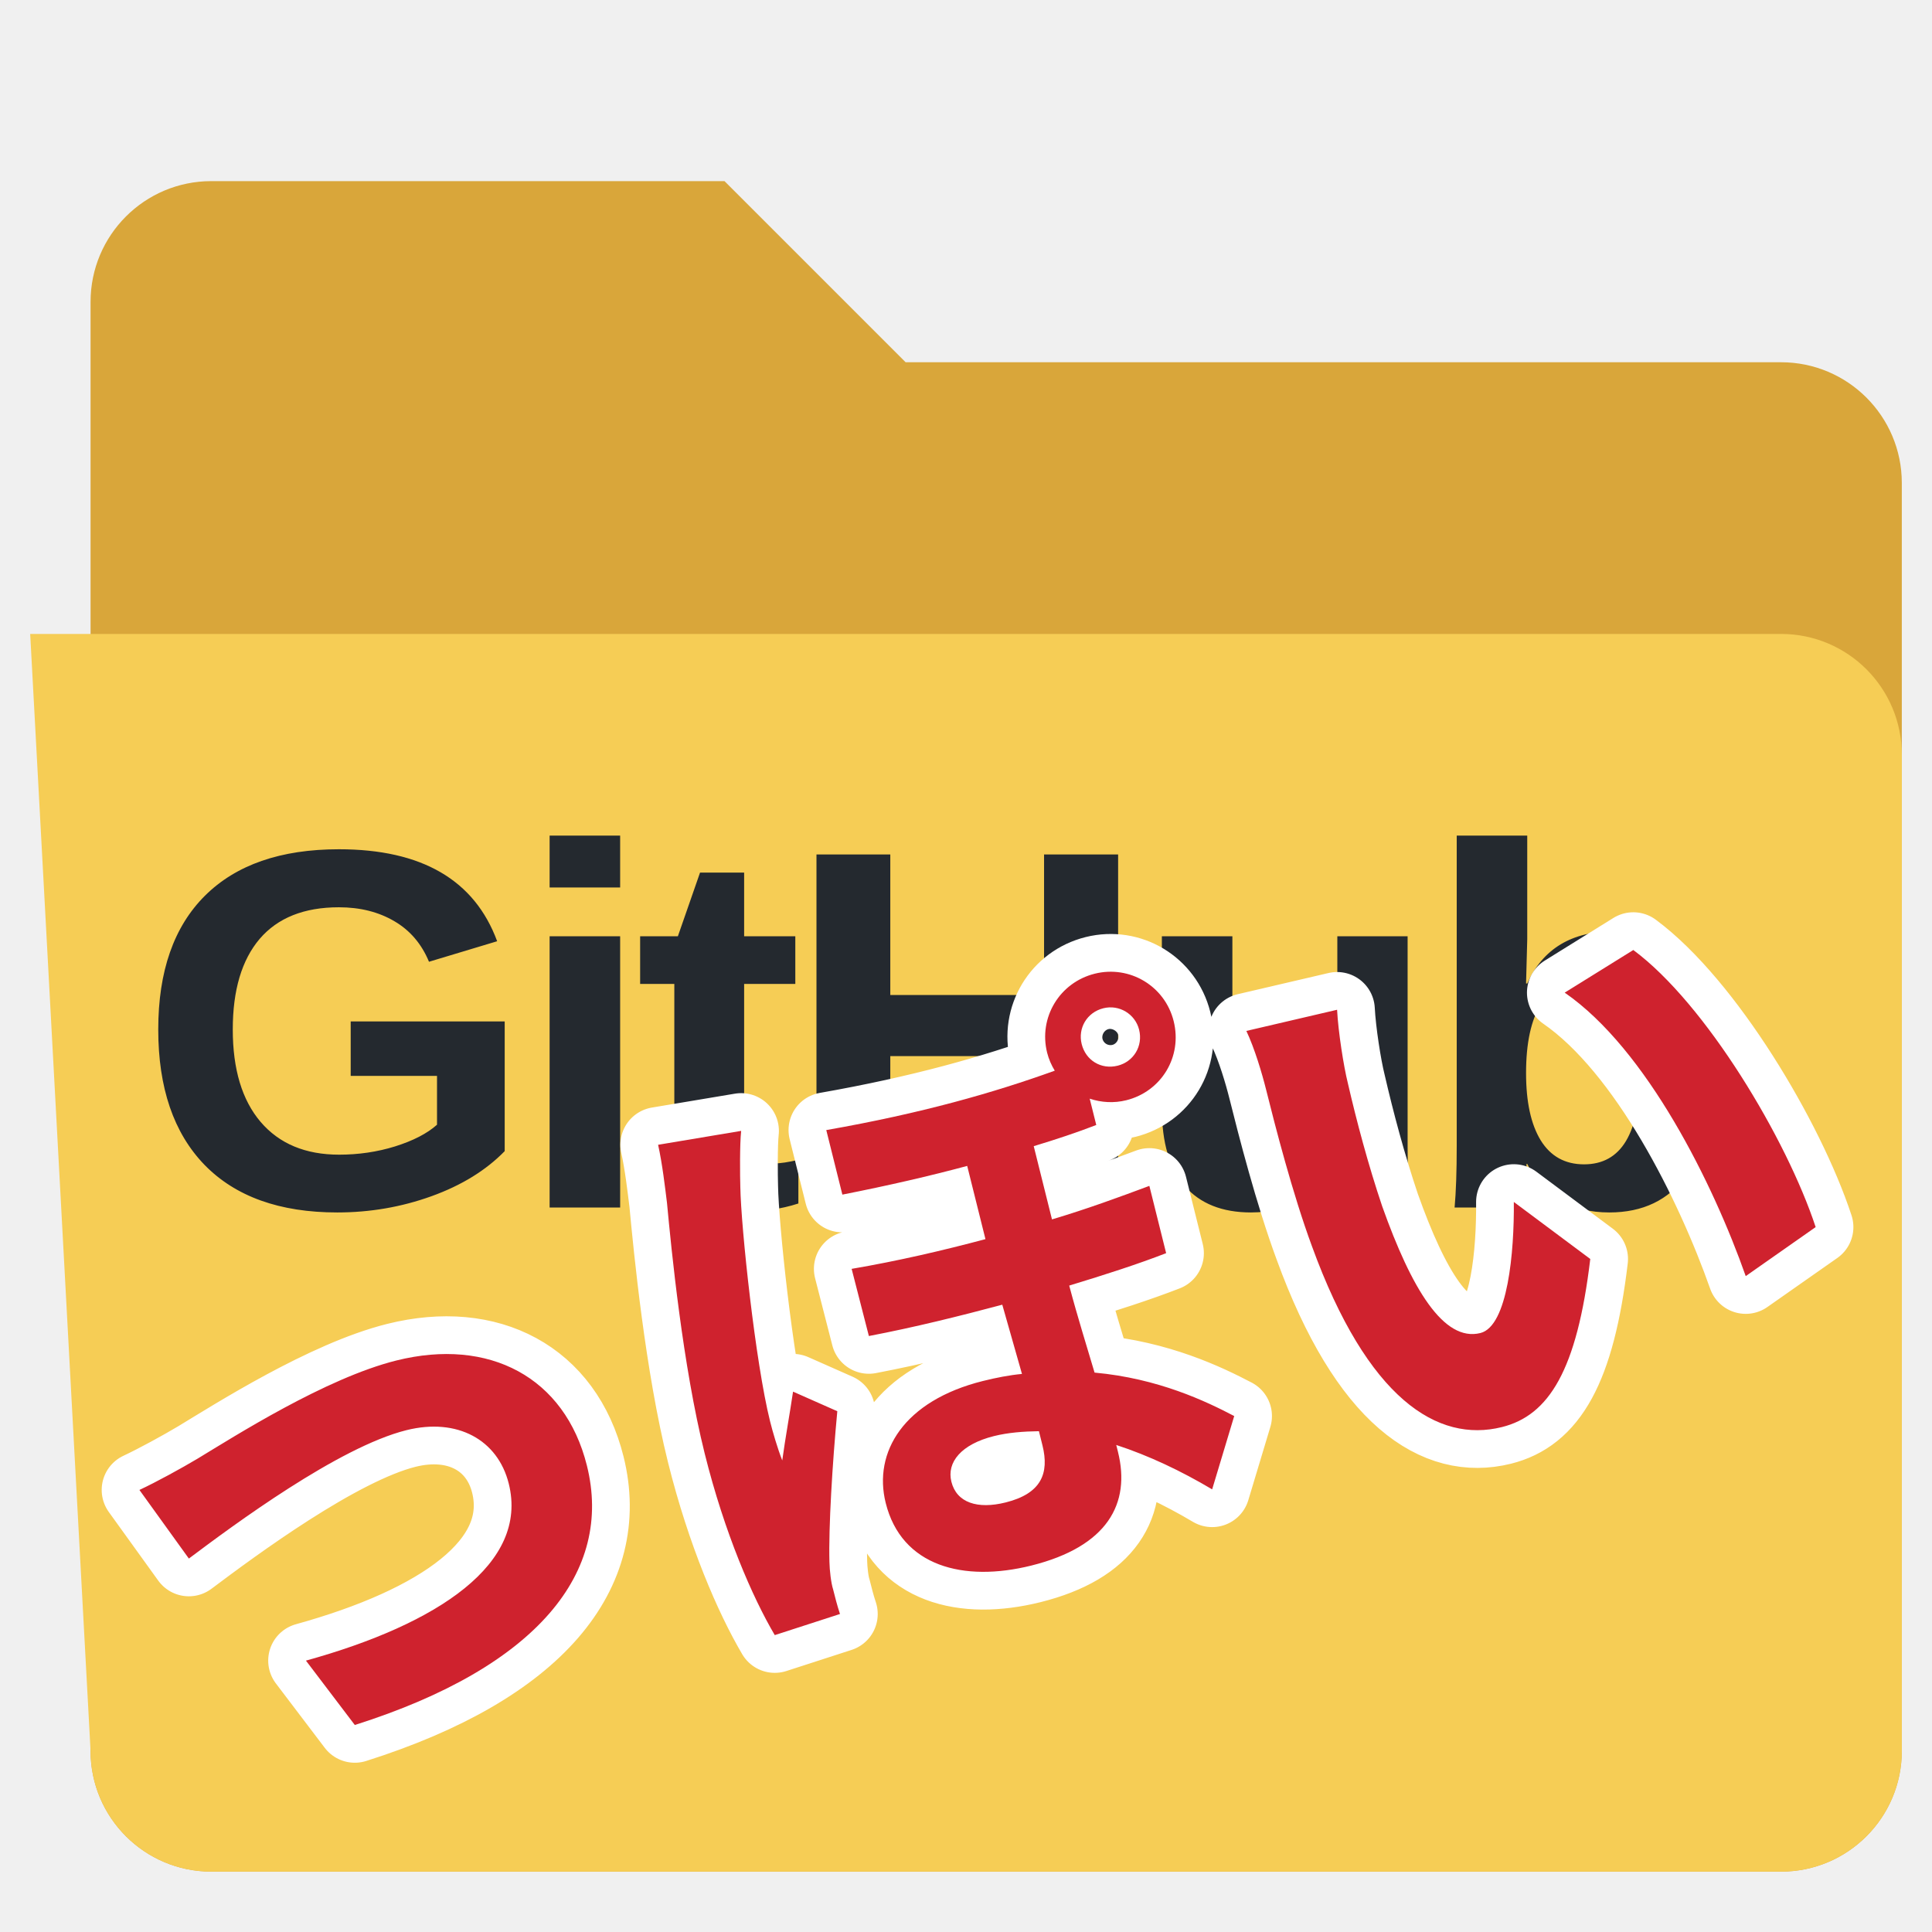
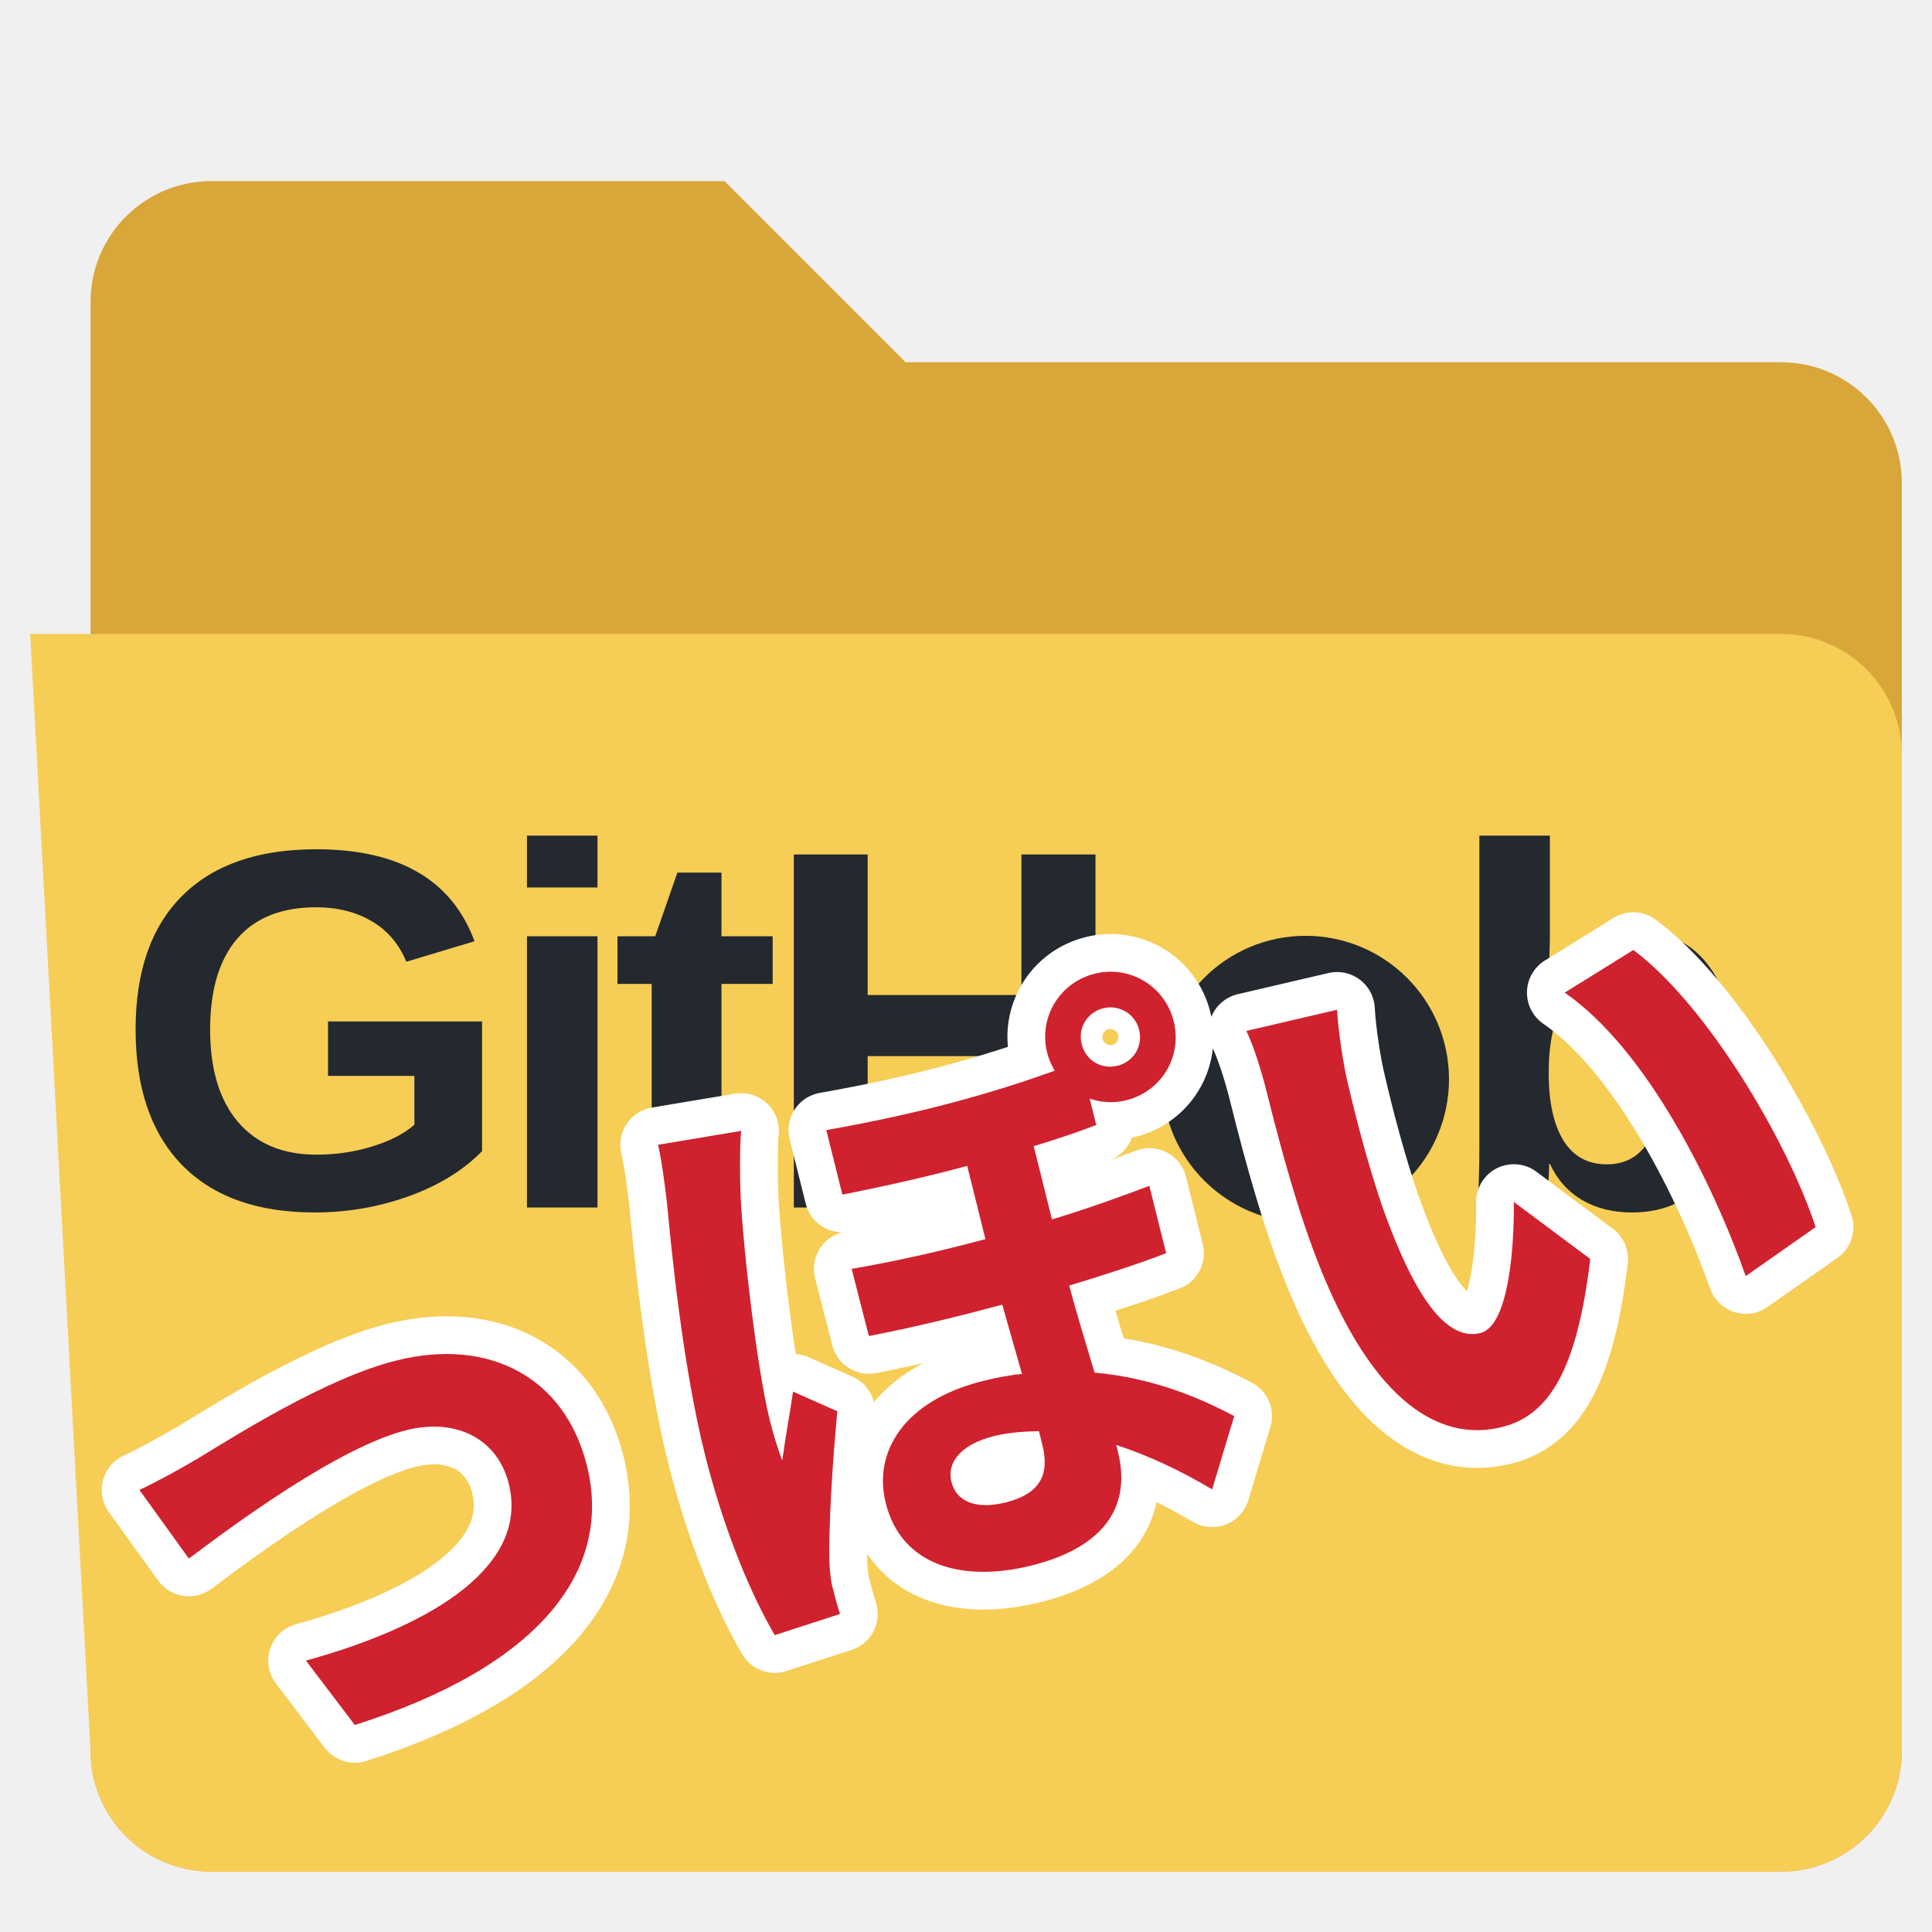
<svg xmlns="http://www.w3.org/2000/svg" width="512" height="512" viewBox="0 0 128 128">
  <path d="M6 12h42l12 12h58a8 8 0 0 1 8 8v84a8 8 0 0 1-8 8H14a8 8 0 0 1-8-8V20a8 8 0 0 1 8-8z" fill="#d9a63a" />
  <path d="M2 42h116a8 8 0 0 1 8 8v66a8 8 0 0 1-8 8H14a8 8 0 0 1-8-8z" fill="#f6cd55" />
-   <text x="62" y="80" text-anchor="middle" font-family="'Segoe UI Black','Segoe UI',Arial,sans-serif" font-weight="900" font-size="34" letter-spacing="-1.5" fill="#24292f">GitHub</text>
+   <text x="62" y="80" text-anchor="middle" font-family="'Segoe UI Black','Segoe UI',Arial,sans-serif" font-weight="900" font-size="34" letter-spacing="-1.5" fill="#24292f">GitH<tspan fill="none">u</tspan>b</text>
+   <circle cx="86.5" cy="71.5" r="6.5" fill="none" stroke="#24292f" stroke-width="6" />
  <text transform="translate(66 102) rotate(-14)" text-anchor="middle" font-family="'Noto Sans JP Black','Noto Sans JP',sans-serif" font-weight="900" font-size="40" fill="#cf222e" stroke="#fff" stroke-width="5" stroke-linejoin="round" paint-order="stroke fill">っぽい</text>
</svg>
